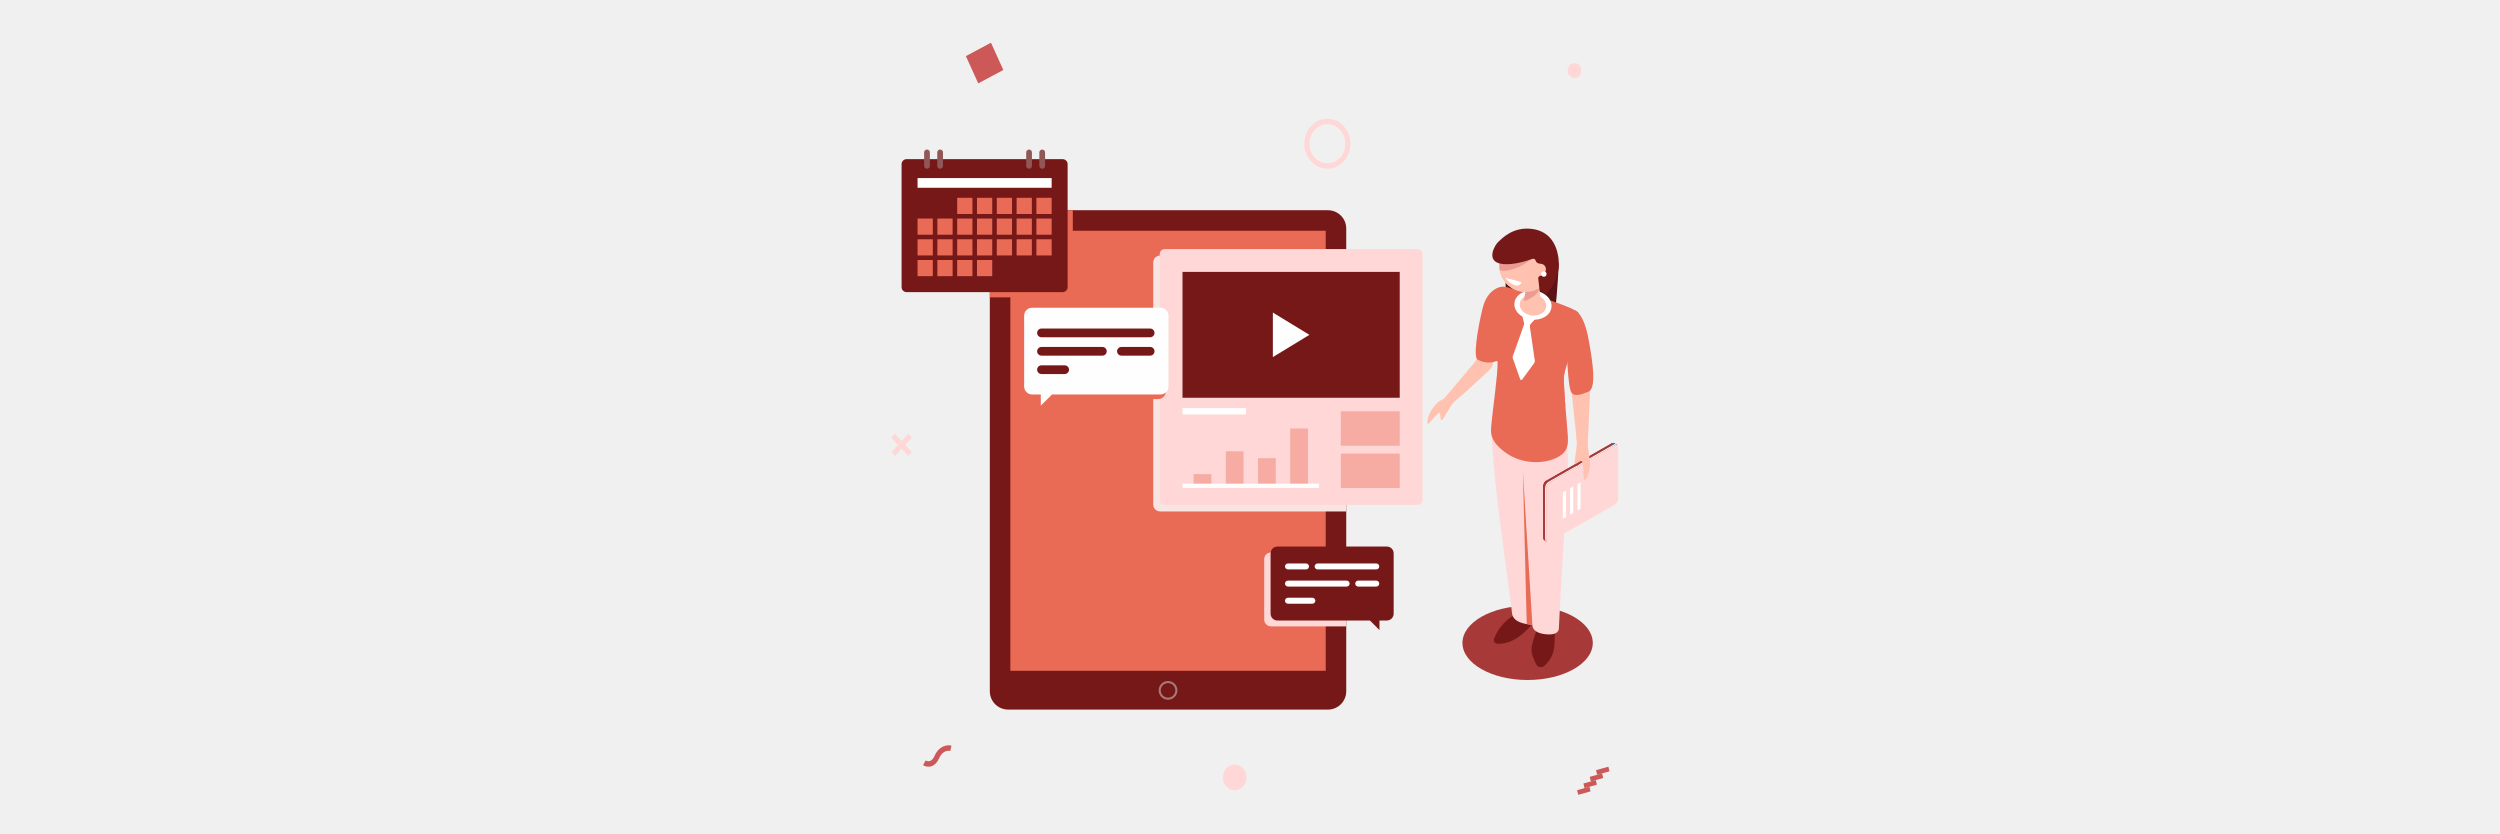
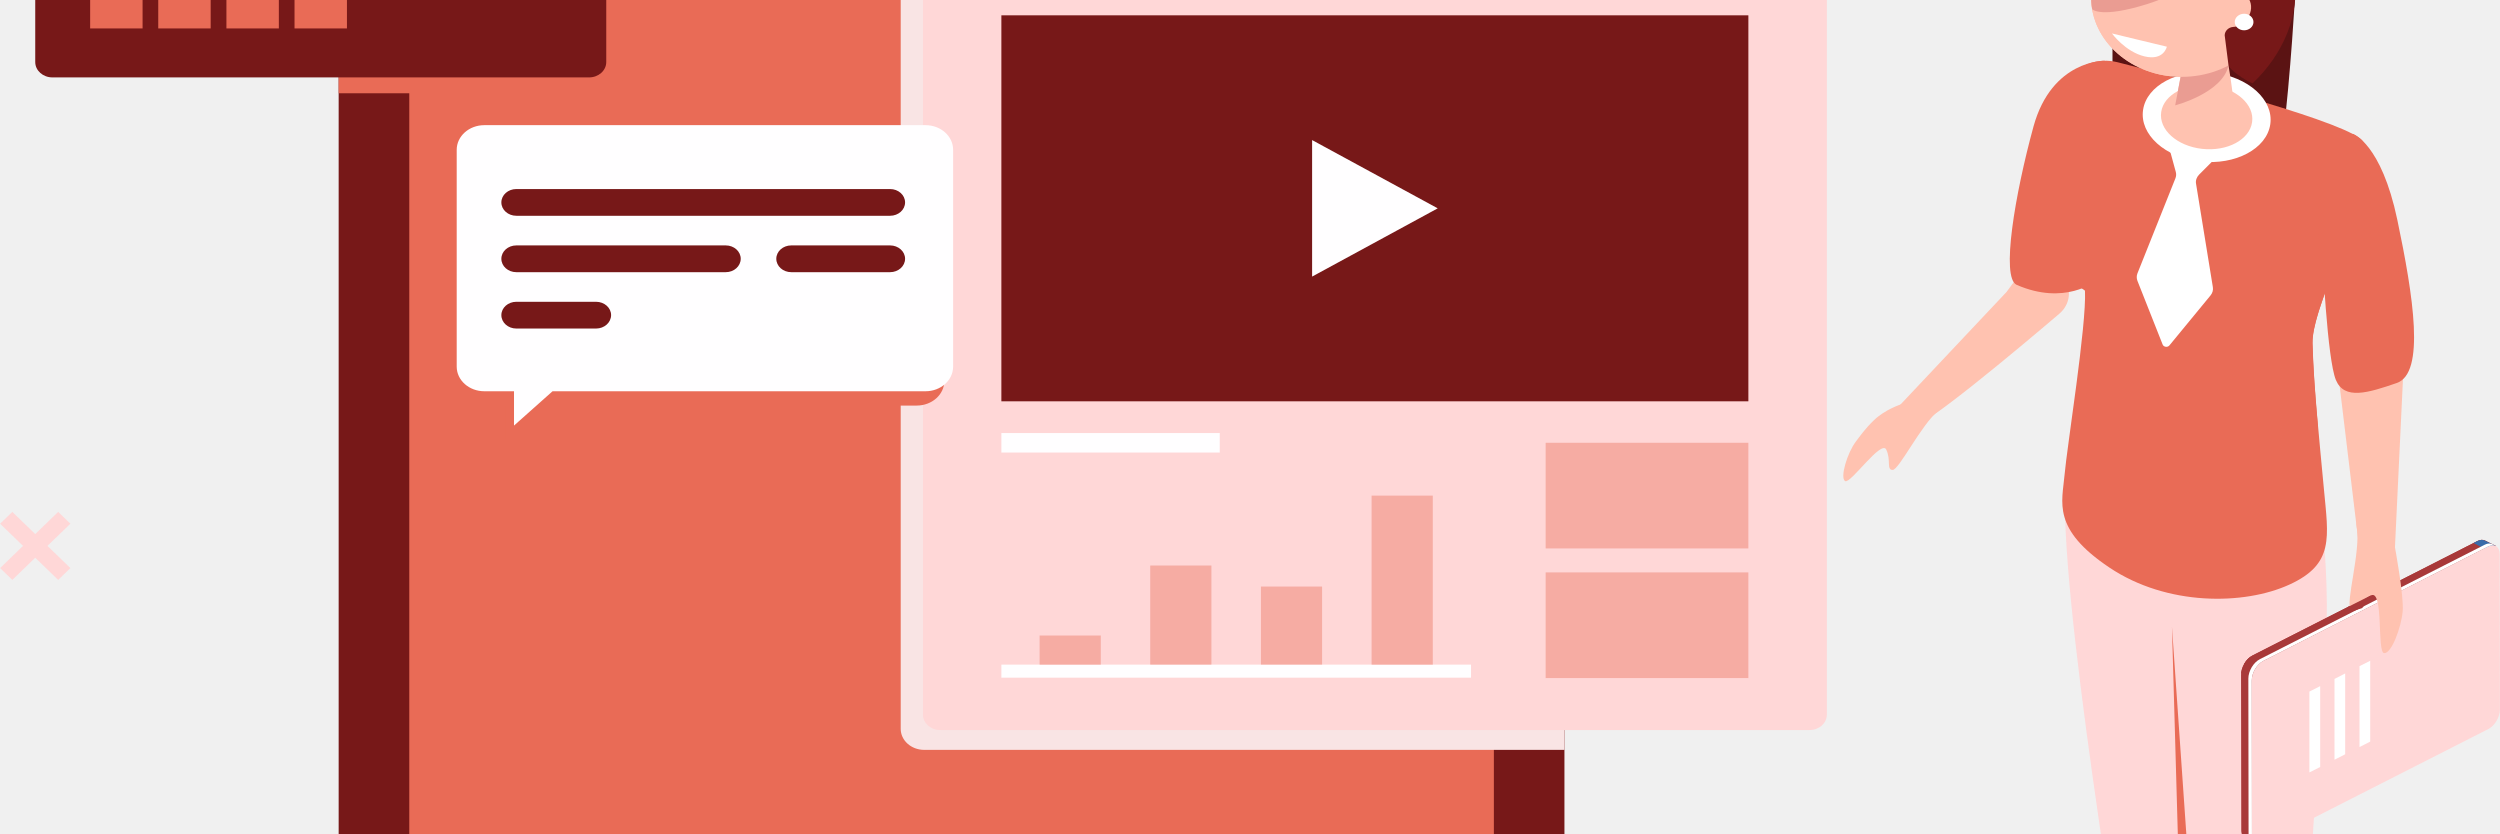
<svg xmlns="http://www.w3.org/2000/svg" version="1.1" id="Layer_1" x="0px" y="0px" width="300px" height="100px" viewBox="0 0 300 100" enable-background="new 0 0 300 100" xml:space="preserve">
  <g>
    <g>
-       <path fill="#771818" d="M159.352,85.15h-38.374c-1.214,0-2.2-0.984-2.2-2.199V27.427c0-1.214,0.985-2.2,2.2-2.2h38.372    c1.214,0,2.199,0.986,2.199,2.2v55.524C161.549,84.166,160.565,85.15,159.352,85.15z" />
-       <rect x="121.242" y="27.691" fill="#E96B56" width="37.844" height="52.803" />
+       <path fill="#771818" d="M180.176,162.901H48.206c-4.175,0-7.567-3.02-7.567-6.745V-14.106c0-3.723,3.388-6.746,7.567-6.746H180.17    c4.177,0,7.563,3.023,7.563,6.746v170.263C187.732,159.882,184.347,162.901,180.176,162.901z" />
+       <rect x="49.114" y="-13.297" fill="#E96B56" width="130.15" height="161.919" />
      <g>
-         <path fill="#A87979" d="M140.164,83.967c-0.62,0-1.124-0.503-1.124-1.123s0.503-1.123,1.124-1.123s1.124,0.503,1.124,1.123     S140.784,83.967,140.164,83.967z M140.164,81.969c-0.482,0-0.875,0.393-0.875,0.875c0,0.481,0.393,0.875,0.875,0.875     s0.875-0.394,0.875-0.875C141.04,82.361,140.647,81.969,140.164,81.969z" />
+         <path fill="#A87979" d="M114.188,159.271c-2.133,0-3.866-1.541-3.866-3.443c0-1.898,1.73-3.444,3.866-3.444     c2.136,0,3.866,1.546,3.866,3.444C118.055,157.729,116.32,159.271,114.188,159.271z M114.188,153.145     c-1.657,0-3.009,1.203-3.009,2.683c0,1.477,1.353,2.683,3.009,2.683c1.657,0,3.01-1.206,3.01-2.683     C117.201,154.348,115.849,153.145,114.188,153.145z" />
      </g>
    </g>
    <g>
-       <path fill="#F9E4E4" d="M161.549,30.666h-22.338c-0.453,0-0.822,0.367-0.822,0.822v29.062c0,0.453,0.367,0.822,0.822,0.822h22.338    V30.666z" />
-       <path fill="#FFD7D7" d="M170.104,60.595h-30.338c-0.331,0-0.6-0.27-0.6-0.601V30.491c0-0.331,0.269-0.6,0.6-0.6h30.34    c0.331,0,0.6,0.269,0.6,0.6v29.503C170.703,60.326,170.437,60.595,170.104,60.595z" />
-       <rect x="141.902" y="32.627" fill="#771818" width="26.065" height="15.105" />
-       <rect x="141.902" y="48.973" fill="#FFFEFF" width="7.62" height="0.764" />
-       <rect x="160.893" y="49.354" opacity="0.4" fill="#E96B56" enable-background="new    " width="7.074" height="4.135" />
-       <rect x="160.893" y="54.428" opacity="0.4" fill="#E96B56" enable-background="new    " width="7.074" height="4.135" />
-       <rect x="141.902" y="58.036" fill="#FFFEFF" width="16.387" height="0.511" />
+       <path fill="#F9E4E4" d="M187.732-4.174h-76.821c-1.559,0-2.826,1.126-2.826,2.52v89.118c0,1.389,1.26,2.521,2.826,2.521h76.821    V-4.174z" />
+       <path fill="#FFD7D7" d="M217.153,87.604H112.82c-1.139,0-2.063-0.829-2.063-1.845V-4.709c0-1.015,0.925-1.841,2.063-1.841h104.339    c1.144,0,2.066,0.826,2.066,1.841V85.76C219.215,86.778,218.303,87.604,217.153,87.604z" />
+       <rect x="120.165" y="1.839" fill="#771818" width="89.64" height="46.319" />
+       <rect x="120.165" y="51.965" fill="#FFFEFF" width="26.206" height="2.341" />
+       <rect x="185.477" y="53.132" opacity="0.4" fill="#E96B56" enable-background="new    " width="24.328" height="12.681" />
+       <rect x="185.477" y="68.69" opacity="0.4" fill="#E96B56" enable-background="new    " width="24.328" height="12.68" />
+       <rect x="120.165" y="79.755" fill="#FFFEFF" width="56.357" height="1.567" />
      <g>
-         <rect x="143.236" y="56.896" opacity="0.4" fill="#E96B56" enable-background="new    " width="2.135" height="1.142" />
-         <rect x="147.096" y="54.158" opacity="0.4" fill="#E96B56" enable-background="new    " width="2.135" height="3.878" />
-         <rect x="150.958" y="54.98" opacity="0.4" fill="#E96B56" enable-background="new    " width="2.135" height="3.056" />
-         <rect x="154.82" y="51.422" opacity="0.4" fill="#E96B56" enable-background="new    " width="2.135" height="6.616" />
+         <rect x="124.753" y="76.261" opacity="0.4" fill="#E96B56" enable-background="new    " width="7.342" height="3.501" />
+         <rect x="138.029" y="67.863" opacity="0.4" fill="#E96B56" enable-background="new    " width="7.341" height="11.892" />
+         <rect x="151.31" y="70.386" opacity="0.4" fill="#E96B56" enable-background="new    " width="7.341" height="9.369" />
+         <rect x="164.592" y="59.474" opacity="0.4" fill="#E96B56" enable-background="new    " width="7.343" height="20.288" />
      </g>
-       <polygon fill="#FFFEFF" points="152.744,37.509 152.744,42.851 157.127,40.18   " />
+       <polygon fill="#FFFEFF" points="157.453,16.809 157.453,33.191 172.526,25.001   " />
    </g>
    <g>
-       <path fill="#E96B56" d="M138.947,37.485h-15.393c-0.533,0-0.964,0.431-0.964,0.964v8.485c0,0.533,0.431,0.964,0.964,0.964h1.034    v1.343l1.344-1.343h13.015c0.533,0,0.964-0.431,0.964-0.964v-8.485C139.911,37.917,139.48,37.485,138.947,37.485z" />
-       <path fill="#FFFEFF" d="M139.254,36.925h-15.393c-0.533,0-0.964,0.431-0.964,0.964v8.485c0,0.533,0.431,0.964,0.964,0.964h1.035    v1.343l1.344-1.343h13.014c0.533,0,0.964-0.431,0.964-0.964v-8.485C140.218,37.356,139.787,36.925,139.254,36.925z" />
+       <path fill="#E96B56" d="M110.001,16.736H57.065c-1.833,0-3.316,1.322-3.316,2.958v26.019c0,1.633,1.483,2.956,3.316,2.956h3.555    v4.118l4.624-4.118h44.758c1.834,0,3.317-1.323,3.317-2.956V19.693C113.318,18.061,111.836,16.736,110.001,16.736z" />
+       <path fill="#FFFEFF" d="M111.058,15.019H58.12c-1.832,0-3.315,1.322-3.315,2.957v26.019c0,1.635,1.483,2.956,3.315,2.956h3.561    v4.119l4.623-4.119h44.755c1.834,0,3.315-1.321,3.315-2.956V17.976C114.374,16.341,112.893,15.019,111.058,15.019z" />
      <g>
-         <path fill="#771818" d="M138.018,40.471h-13.04c-0.289,0-0.523-0.234-0.523-0.523l0,0c0-0.289,0.234-0.523,0.523-0.523h13.04     c0.289,0,0.524,0.234,0.524,0.523l0,0C138.542,40.238,138.307,40.471,138.018,40.471z" />
-         <path fill="#771818" d="M132.284,42.678h-7.306c-0.289,0-0.523-0.234-0.523-0.524l0,0c0-0.289,0.234-0.523,0.523-0.523h7.306     c0.289,0,0.523,0.234,0.523,0.523l0,0C132.806,42.444,132.573,42.678,132.284,42.678z" />
-         <path fill="#771818" d="M138.018,42.678h-3.447c-0.289,0-0.523-0.234-0.523-0.524l0,0c0-0.289,0.234-0.523,0.523-0.523h3.447     c0.289,0,0.524,0.234,0.524,0.523l0,0C138.542,42.444,138.307,42.678,138.018,42.678z" />
-         <path fill="#771818" d="M127.76,44.884h-2.782c-0.289,0-0.523-0.235-0.523-0.524l0,0c0-0.289,0.234-0.523,0.523-0.523h2.782     c0.29,0,0.524,0.234,0.524,0.523l0,0C128.282,44.649,128.049,44.884,127.76,44.884z" />
+         <path fill="#771818" d="M106.809,25.893H61.962c-0.995,0-1.799-0.718-1.799-1.603l0,0c0-0.887,0.804-1.605,1.799-1.605h44.847     c0.993,0,1.801,0.718,1.801,1.605l0,0C108.609,25.178,107.801,25.893,106.809,25.893z" />
+         <path fill="#771818" d="M87.089,32.661H61.962c-0.995,0-1.799-0.719-1.799-1.608l0,0c0-0.885,0.804-1.604,1.799-1.604h25.127     c0.995,0,1.798,0.718,1.798,1.604l0,0C88.884,31.942,88.083,32.661,87.089,32.661z" />
+         <path fill="#771818" d="M106.809,32.661H94.953c-0.993,0-1.798-0.719-1.798-1.608l0,0c0-0.885,0.805-1.604,1.798-1.604h11.856     c0.993,0,1.801,0.718,1.801,1.604l0,0C108.609,31.942,107.801,32.661,106.809,32.661z" />
+         <path fill="#771818" d="M71.529,39.425h-9.567c-0.995,0-1.799-0.721-1.799-1.607l0,0c0-0.886,0.804-1.604,1.799-1.604h9.567     c0.998,0,1.803,0.718,1.803,1.604l0,0C73.326,38.704,72.522,39.425,71.529,39.425z" />
      </g>
    </g>
    <g>
-       <path fill="#FFD7D7" d="M161.549,66.287h-9.025c-0.453,0-0.822,0.367-0.822,0.822v7.234c0,0.453,0.368,0.822,0.822,0.822h9.025    V66.287z" />
-       <path fill="#771818" d="M153.293,65.584h13.125c0.453,0,0.822,0.367,0.822,0.821v7.235c0,0.452-0.367,0.821-0.822,0.821h-0.883    v1.146l-1.146-1.146h-11.096c-0.453,0-0.822-0.367-0.822-0.821v-7.235C152.471,65.953,152.84,65.584,153.293,65.584z" />
+       <path fill="#FFD7D7" d="M187.732,105.057h-31.039c-1.559,0-2.824,1.127-2.824,2.521v22.182c0,1.39,1.266,2.521,2.824,2.521h31.039    V105.057z" />
+       <path fill="#771818" d="M159.341,102.901h45.138c1.559,0,2.828,1.125,2.828,2.515v22.189c0,1.385-1.264,2.517-2.828,2.517h-3.036    v3.515l-3.943-3.515h-38.158c-1.559,0-2.829-1.126-2.829-2.517v-22.189C156.512,104.033,157.782,102.901,159.341,102.901z" />
      <g>
-         <path fill="#FFFEFF" d="M162.987,70.389h2.165c0.199,0,0.358-0.16,0.358-0.357l0,0c0-0.199-0.159-0.358-0.358-0.358h-2.165     c-0.198,0-0.358,0.159-0.358,0.358l0,0C162.629,70.229,162.789,70.389,162.987,70.389z" />
-         <path fill="#FFFEFF" d="M154.557,70.389h7.038c0.198,0,0.358-0.16,0.358-0.357l0,0c0-0.199-0.16-0.358-0.358-0.358h-7.038     c-0.198,0-0.358,0.159-0.358,0.358l0,0C154.198,70.229,154.359,70.389,154.557,70.389z" />
-         <path fill="#FFFEFF" d="M154.557,72.445h2.926c0.197,0,0.357-0.16,0.357-0.357l0,0c0-0.199-0.16-0.359-0.357-0.359h-2.926     c-0.198,0-0.358,0.16-0.358,0.359l0,0C154.198,72.285,154.359,72.445,154.557,72.445z" />
-         <path fill="#FFFEFF" d="M156.724,68.331h-2.165c-0.199,0-0.358-0.16-0.358-0.358l0,0c0-0.198,0.159-0.357,0.358-0.357h2.165     c0.198,0,0.358,0.159,0.358,0.357l0,0C157.082,68.171,156.92,68.331,156.724,68.331z" />
-         <path fill="#FFFEFF" d="M165.154,68.331h-7.038c-0.198,0-0.358-0.16-0.358-0.358l0,0c0-0.198,0.16-0.357,0.358-0.357h7.038     c0.198,0,0.358,0.159,0.358,0.357l0,0C165.511,68.171,165.352,68.331,165.154,68.331z" />
+         <path fill="#FFFEFF" d="M192.676,117.634h7.45c0.686,0,1.229-0.491,1.229-1.093l0,0c0-0.611-0.543-1.099-1.229-1.099h-7.45     c-0.678,0-1.229,0.487-1.229,1.099l0,0C191.446,117.143,191.998,117.634,192.676,117.634z" />
+         <path fill="#FFFEFF" d="M163.686,117.634h24.209c0.678,0,1.228-0.491,1.228-1.093l0,0c0-0.611-0.55-1.099-1.228-1.099h-24.209     c-0.678,0-1.229,0.487-1.229,1.099l0,0C162.453,117.143,163.008,117.634,163.686,117.634z" />
+         <path fill="#FFFEFF" d="M163.686,123.94h10.063c0.679,0,1.229-0.49,1.229-1.096l0,0c0-0.611-0.551-1.102-1.229-1.102h-10.063     c-0.678,0-1.229,0.49-1.229,1.102l0,0C162.453,123.45,163.008,123.94,163.686,123.94z" />
+         <path fill="#FFFEFF" d="M171.142,111.325h-7.448c-0.686,0-1.229-0.491-1.229-1.1l0,0c0-0.604,0.544-1.093,1.229-1.093h7.448     c0.678,0,1.229,0.488,1.229,1.093l0,0C172.371,110.834,171.813,111.325,171.142,111.325z" />
+         <path fill="#FFFEFF" d="M200.132,111.325h-24.204c-0.682,0-1.232-0.491-1.232-1.1l0,0c0-0.604,0.551-1.093,1.232-1.093h24.204     c0.68,0,1.229,0.488,1.229,1.093l0,0C201.361,110.834,200.812,111.325,200.132,111.325z" />
      </g>
    </g>
    <g>
-       <path fill="#E96B56" d="M121.791,25.227c-1.664,0-3.011,1.348-3.011,3.011v7.438h9.135c0.453,0,0.822-0.367,0.822-0.822v-9.627    H121.791z" />
-       <path fill="#771818" d="M108.791,35.056h18.724c0.331,0,0.6-0.269,0.6-0.6v-14.76c0-0.331-0.269-0.6-0.6-0.6h-18.724    c-0.331,0-0.6,0.269-0.6,0.6v14.76C108.191,34.787,108.46,35.056,108.791,35.056z" />
-       <path fill="#915656" d="M111.24,20.251L111.24,20.251c-0.191,0-0.344-0.155-0.344-0.344v-1.618c0-0.191,0.154-0.344,0.344-0.344    l0,0c0.19,0,0.343,0.155,0.343,0.344v1.618C111.583,20.096,111.431,20.251,111.24,20.251z" />
-       <path fill="#915656" d="M112.816,20.251L112.816,20.251c-0.191,0-0.344-0.155-0.344-0.344v-1.618c0-0.191,0.155-0.344,0.344-0.344    l0,0c0.191,0,0.344,0.155,0.344,0.344v1.618C113.162,20.096,113.007,20.251,112.816,20.251z" />
-       <path fill="#915656" d="M125.065,20.251L125.065,20.251c0.191,0,0.344-0.155,0.344-0.344v-1.618c0-0.191-0.155-0.344-0.344-0.344    l0,0c-0.191,0-0.344,0.155-0.344,0.344v1.618C124.722,20.096,124.876,20.251,125.065,20.251z" />
-       <path fill="#915656" d="M123.489,20.251L123.489,20.251c0.191,0,0.343-0.155,0.343-0.344v-1.618c0-0.191-0.154-0.344-0.343-0.344    l0,0c-0.191,0-0.344,0.155-0.344,0.344v1.618C123.146,20.096,123.298,20.251,123.489,20.251z" />
+       <path fill="#E96B56" d="M51.001-20.853c-5.723,0-10.356,4.135-10.356,9.233v22.808h31.418c1.559,0,2.826-1.125,2.826-2.52v-29.521    H51.001z" />
+       <path fill="#771818" d="M6.293,9.289h64.395c1.138,0,2.063-0.825,2.063-1.84v-45.262c0-1.014-0.925-1.839-2.063-1.839H6.293    c-1.139,0-2.064,0.825-2.064,1.839V7.449C4.229,8.464,5.154,9.289,6.293,9.289z" />
+       <path fill="#915656" d="M14.716-36.111L14.716-36.111c-0.659,0-1.184-0.475-1.184-1.054v-4.962c0-0.585,0.529-1.056,1.184-1.056    l0,0c0.653,0,1.179,0.476,1.179,1.056v4.962C15.895-36.585,15.373-36.111,14.716-36.111z" />
+       <path fill="#915656" d="M20.135-36.111L20.135-36.111c-0.656,0-1.182-0.475-1.182-1.054v-4.962c0-0.585,0.532-1.056,1.182-1.056    l0,0c0.657,0,1.184,0.476,1.184,1.056v4.962C21.326-36.585,20.792-36.111,20.135-36.111z" />
+       <path fill="#915656" d="M62.261-36.111L62.261-36.111c0.656,0,1.184-0.475,1.184-1.054v-4.962c0-0.585-0.534-1.056-1.184-1.056    l0,0c-0.657,0-1.182,0.476-1.182,1.056v4.962C61.082-36.585,61.611-36.111,62.261-36.111z" />
+       <path fill="#915656" d="M56.84-36.111L56.84-36.111c0.659,0,1.181-0.475,1.181-1.054v-4.962c0-0.585-0.529-1.056-1.181-1.056l0,0    c-0.656,0-1.182,0.476-1.182,1.056v4.962C55.661-36.585,56.184-36.111,56.84-36.111z" />
      <g>
-         <rect x="110.107" y="31.2" fill="#E96B56" width="1.829" height="1.94" />
-         <rect x="112.483" y="31.2" fill="#E96B56" width="1.829" height="1.94" />
-         <rect x="114.862" y="26.226" fill="#E96B56" width="1.829" height="1.94" />
-         <rect x="117.238" y="26.226" fill="#E96B56" width="1.829" height="1.94" />
-         <rect x="114.862" y="28.713" fill="#E96B56" width="1.829" height="1.94" />
-         <rect x="117.238" y="28.713" fill="#E96B56" width="1.829" height="1.94" />
-         <rect x="119.615" y="28.713" fill="#E96B56" width="1.829" height="1.94" />
-         <rect x="119.615" y="26.226" fill="#E96B56" width="1.829" height="1.94" />
-         <rect x="119.615" y="23.738" fill="#E96B56" width="1.829" height="1.94" />
-         <rect x="117.238" y="23.738" fill="#E96B56" width="1.829" height="1.94" />
-         <rect x="114.862" y="23.738" fill="#E96B56" width="1.829" height="1.94" />
-         <rect x="112.483" y="26.226" fill="#E96B56" width="1.829" height="1.94" />
-         <rect x="112.483" y="28.713" fill="#E96B56" width="1.829" height="1.94" />
-         <rect x="114.862" y="31.2" fill="#E96B56" width="1.829" height="1.94" />
-         <rect x="117.238" y="31.2" fill="#E96B56" width="1.829" height="1.94" />
-         <rect x="121.993" y="28.713" fill="#E96B56" width="1.829" height="1.94" />
-         <rect x="121.993" y="26.226" fill="#E96B56" width="1.829" height="1.94" />
-         <rect x="121.993" y="23.738" fill="#E96B56" width="1.829" height="1.94" />
-         <rect x="110.107" y="26.226" fill="#E96B56" width="1.829" height="1.94" />
-         <rect x="110.107" y="28.713" fill="#E96B56" width="1.829" height="1.94" />
-         <rect x="124.369" y="28.713" fill="#E96B56" width="1.829" height="1.94" />
-         <rect x="124.369" y="26.226" fill="#E96B56" width="1.829" height="1.94" />
-         <rect x="124.369" y="23.738" fill="#E96B56" width="1.829" height="1.94" />
+         <rect x="10.818" y="-2.536" fill="#E96B56" width="6.291" height="5.949" />
+         <rect x="18.99" y="-2.536" fill="#E96B56" width="6.29" height="5.949" />
+         <rect x="27.171" y="-17.789" fill="#E96B56" width="6.291" height="5.949" />
+         <rect x="35.343" y="-17.789" fill="#E96B56" width="6.29" height="5.949" />
+         <rect x="27.171" y="-10.163" fill="#E96B56" width="6.291" height="5.948" />
+         <rect x="35.343" y="-10.163" fill="#E96B56" width="6.29" height="5.948" />
+         <rect x="43.519" y="-10.163" fill="#E96B56" width="6.289" height="5.948" />
+         <rect x="43.519" y="-17.789" fill="#E96B56" width="6.289" height="5.949" />
+         <rect x="43.519" y="-25.419" fill="#E96B56" width="6.289" height="5.95" />
+         <rect x="35.343" y="-25.419" fill="#E96B56" width="6.29" height="5.95" />
+         <rect x="27.171" y="-25.419" fill="#E96B56" width="6.291" height="5.95" />
+         <rect x="18.99" y="-17.789" fill="#E96B56" width="6.29" height="5.949" />
+         <rect x="18.99" y="-10.163" fill="#E96B56" width="6.29" height="5.948" />
+         <rect x="27.171" y="-2.536" fill="#E96B56" width="6.291" height="5.949" />
+         <rect x="35.343" y="-2.536" fill="#E96B56" width="6.29" height="5.949" />
+         <rect x="51.697" y="-10.163" fill="#E96B56" width="6.289" height="5.948" />
+         <rect x="51.697" y="-17.789" fill="#E96B56" width="6.289" height="5.949" />
+         <rect x="51.697" y="-25.419" fill="#E96B56" width="6.289" height="5.95" />
+         <rect x="10.818" y="-17.789" fill="#E96B56" width="6.291" height="5.949" />
+         <rect x="10.818" y="-10.163" fill="#E96B56" width="6.291" height="5.948" />
+         <rect x="59.868" y="-10.163" fill="#E96B56" width="6.291" height="5.948" />
+         <rect x="59.868" y="-17.789" fill="#E96B56" width="6.291" height="5.949" />
+         <rect x="59.868" y="-25.419" fill="#E96B56" width="6.291" height="5.95" />
      </g>
-       <rect x="110.107" y="21.369" fill="#FFFEFF" width="16.091" height="1.164" />
+       <rect x="10.818" y="-32.682" fill="#FFFEFF" width="55.34" height="3.569" />
    </g>
  </g>
  <g>
-     <ellipse fill="#A83939" cx="183.314" cy="77.152" rx="7.82" ry="4.449" />
+     <path fill="#A83939" d="M262.587,124.73c14.852,0,26.891,6.11,26.891,13.645s-12.039,13.643-26.891,13.643   c-14.854,0-26.896-6.108-26.896-13.643S247.732,124.73,262.587,124.73z" />
    <g>
-       <path fill="#5B1313" d="M187.057,31.611c0,0-0.172,3.458-0.438,5.784c-0.267,2.324-5.947-1.786-5.947-1.786v-2.647L187.057,31.611    z" />
+       <path fill="#5B1313" d="M275.457-1.277c0,0-0.591,10.604-1.505,17.737c-0.921,7.125-20.454-5.478-20.454-5.478V2.866    L275.457-1.277z" />
      <g>
-         <path fill="#771818" d="M184.031,74.644c-0.086,0.211-1.557,1.977-3.029,2.419c-0.641,0.191-1.071,0.216-1.354,0.184     c-0.283-0.033-0.457-0.32-0.361-0.586c0.253-0.702,0.98-2.166,2.824-3.067C184.607,72.373,184.031,74.644,184.031,74.644z" />
-         <path fill="#771818" d="M184.521,75.322c0,0-0.555,1.281-0.725,2.354c-0.104,0.655,0.26,1.504,0.56,2.068     c0.186,0.349,0.658,0.427,0.954,0.163c0.482-0.431,1.094-1.179,1.195-2.251c0.17-1.807,0-2.123,0-2.123L184.521,75.322z" />
-         <path fill="#FFD7D7" d="M188.067,53.471c0,0,0.192,2.28,0,4.804c-0.192,2.522-0.88,14.32-1.007,17.158     c0,0,0.063,0.86-1.624,0.671c-1.688-0.189-1.552-1.144-1.552-1.144s-2.37-0.03-2.445-1.409     c-0.074-1.376-2.427-16.441-2.427-21.857L188.067,53.471z" />
+         <path fill="#771818" d="M265.053,130.684c-0.296,0.647-5.354,6.063-10.419,7.415c-2.203,0.588-3.681,0.665-4.654,0.566     c-0.975-0.102-1.572-0.982-1.243-1.797c0.87-2.152,3.372-6.642,9.714-9.405C267.034,123.72,265.053,130.684,265.053,130.684z" />
+         <path fill="#771818" d="M266.738,132.764c0,0-1.912,3.929-2.495,7.216c-0.359,2.01,0.896,4.612,1.924,6.342     c0.643,1.07,2.265,1.311,3.285,0.501c1.655-1.321,3.761-3.615,4.106-6.902c0.586-5.541,0-6.511,0-6.511L266.738,132.764z" />
+         <path fill="#FFD7D7" d="M278.929,65.756c0,0,0.663,6.992,0,14.733c-0.658,7.731-3.021,43.913-3.458,52.615     c0,0,0.214,2.636-5.59,2.055c-5.804-0.578-5.337-3.507-5.337-3.507s-8.15-0.094-8.404-4.321     c-0.257-4.22-8.351-50.417-8.351-67.025L278.929,65.756z" />
        <g>
-           <path fill="#FFC2B0" d="M178.137,41.68l-1.162,1.772l-3.991,4.751c0,0,0.137,0.442,0.635,0.556      c0.39,0.091,3.745-3.067,5.194-4.451c0.386-0.367,0.449-0.955,0.152-1.395L178.137,41.68z" />
-           <path fill="#E96B56" d="M180.402,34.404c0,0-1.846-0.047-2.488,2.58c-0.641,2.627-1.143,5.918-0.585,6.191      c1.677,0.82,2.738-0.14,2.738-0.14L180.402,34.404z" />
-           <path fill="#E96B56" d="M179.85,34.517c0.314-0.129,0.667-0.147,0.996-0.055c1.57,0.445,7.48,2.154,8.454,2.975      c1.126,0.947-1.687,6.274-1.647,8.02c0.041,1.745,0.24,3.805,0.396,5.704s0.369,2.939-1.207,3.745      c-1.576,0.808-4.266,0.844-6.278-0.667c-2.013-1.513-1.649-2.547-1.563-3.644c0.084-1.098,0.77-5.846,0.711-7.193      c0,0-0.709-0.515-1.234-1.398c-0.525-0.883,0.402-2.507,0.787-3.563c0.385-1.056-0.219-2.264-0.098-3.124      C179.226,34.871,179.513,34.654,179.85,34.517z" />
-           <path fill="#FFFFFF" d="M184.365,38.104l-0.671,0.758c-0.087,0.098-0.127,0.229-0.106,0.358l0.586,4.042      c0.018,0.113-0.012,0.229-0.079,0.322l-1.437,1.96c-0.063,0.087-0.2,0.067-0.236-0.034l-0.88-2.493      c-0.032-0.095-0.032-0.197,0-0.291l1.325-3.72c0.029-0.082,0.033-0.169,0.013-0.252l-0.236-0.971L184.365,38.104z" />
-           <path fill="#FFFFFF" d="M181.738,36.331c-0.125,0.96,0.77,1.862,1.994,2.016c1.226,0.155,2.322-0.498,2.445-1.456      c0.126-0.96-0.769-1.862-1.994-2.017C182.958,34.72,181.861,35.373,181.738,36.331z" />
-           <path fill="#FFC2B0" d="M182.371,36.411c-0.09,0.685,0.549,1.331,1.426,1.441c0.876,0.111,1.658-0.356,1.746-1.042      c0.09-0.686-0.549-1.331-1.425-1.442C183.244,35.26,182.46,35.726,182.371,36.411z" />
-           <path fill="#FFC2B0" d="M183.242,34.16c0,0,1.066-0.866,1.275-0.427c0.209,0.438,0.383,2.316,0.383,2.316l-2.119,0.56      l0.322-1.903C183.104,34.707,182.68,34.353,183.242,34.16z" />
-           <ellipse fill="#FFC2B0" cx="183.089" cy="31.918" rx="3.164" ry="3.116" />
-           <path fill="#EA9C92" d="M184.666,34.278c0.018,0.098,0.035,0.204,0.055,0.311c-0.213,1.084-1.861,1.56-1.861,1.56l0.244-1.44      c0,0-0.199-0.167-0.144-0.334C183.611,34.171,184.431,33.993,184.666,34.278z" />
-           <ellipse fill="#FFC2B0" cx="183.089" cy="31.918" rx="3.164" ry="3.116" />
-           <polygon fill="#FFC2B0" points="190.882,45.113 190.527,53.455 189.291,53.58 188.485,46.071     " />
-           <path fill="#E96B56" d="M186.814,44.415c0.067-0.291,0.609-0.529,0.691-0.907c0.425-1.944,0.527-4.809,0.527-4.809l0.346,3.915      c-0.398,1.16-0.742,2.227-0.729,2.844c0.023,1.025,0.104,2.158,0.195,3.302v0.003C187.848,48.762,186.405,46.196,186.814,44.415      z" />
-           <path fill="#E96B56" d="M189.063,37.266c0,0,0.988,0.373,1.549,3.367c0.56,2.995,0.978,5.996-0.021,6.382      c-0.998,0.387-1.833,0.678-2.126-0.124c-0.292-0.802-0.475-4.662-0.512-6.049C187.918,39.453,187.863,37.54,189.063,37.266z" />
-           <path fill="#FFC2B0" d="M173.278,47.856c0,0-0.536,0.194-0.924,0.609c-0.318,0.342-0.493,0.631-0.631,0.834      c-0.31,0.453-0.567,1.433-0.38,1.555s1.264-1.64,1.436-1.231c0.174,0.409-0.001,0.789,0.221,0.794      c0.222,0.006,0.994-1.771,1.602-2.322C175.211,47.547,173.278,47.856,173.278,47.856z" />
+           <path fill="#FFC2B0" d="M244.78,29.601l-3.996,5.434l-13.724,14.569c0,0,0.471,1.354,2.184,1.703      c1.34,0.28,12.876-9.404,17.86-13.647c1.33-1.126,1.545-2.929,0.523-4.278L244.78,29.601z" />
+           <path fill="#E96B56" d="M252.572,7.288c0,0-6.349-0.144-8.558,7.912c-2.204,8.055-3.929,18.147-2.012,18.983      c5.766,2.516,9.414-0.428,9.414-0.428L252.572,7.288z" />
+           <path fill="#E96B56" d="M250.671,7.635c1.081-0.396,2.297-0.45,3.426-0.169c5.4,1.366,25.727,6.606,29.074,9.123      c3.872,2.903-5.801,19.239-5.666,24.592c0.142,5.353,0.827,11.669,1.363,17.492c0.538,5.824,1.271,9.011-4.15,11.483      c-5.421,2.478-14.67,2.588-21.588-2.048c-6.926-4.636-5.673-7.81-5.378-11.17c0.29-3.368,2.65-17.928,2.445-22.059      c0,0-2.438-1.579-4.241-4.287c-1.808-2.708,1.381-7.688,2.706-10.926c1.323-3.239-0.755-6.943-0.338-9.58      C248.528,8.721,249.516,8.055,250.671,7.635z" />
+           <path fill="#FFFFFF" d="M266.201,18.635l-2.312,2.324c-0.294,0.301-0.437,0.702-0.362,1.099l2.015,12.395      c0.061,0.346-0.039,0.702-0.269,0.986l-4.943,6.01c-0.216,0.267-0.688,0.206-0.813-0.105l-3.025-7.644      c-0.111-0.292-0.111-0.605,0-0.892l4.557-11.408c0.102-0.251,0.115-0.518,0.045-0.772l-0.811-2.976L266.201,18.635z" />
+           <path fill="#FFFFFF" d="M257.167,13.198c-0.431,2.944,2.646,5.709,6.857,6.182c4.215,0.475,7.986-1.527,8.41-4.465      c0.43-2.944-2.647-5.711-6.859-6.186C261.36,8.258,257.59,10.26,257.167,13.198z" />
+           <path fill="#FFC2B0" d="M259.343,13.443c-0.31,2.101,1.888,4.082,4.903,4.419c3.012,0.34,5.703-1.092,6.005-3.196      c0.31-2.103-1.888-4.081-4.9-4.421C262.345,9.913,259.649,11.343,259.343,13.443z" />
+           <path fill="#FFC2B0" d="M262.339,6.541c0,0,3.667-2.656,4.386-1.31c0.719,1.343,1.315,7.102,1.315,7.102l-7.287,1.717      l1.108-5.835C261.861,8.218,260.404,7.132,262.339,6.541z" />
+           <ellipse fill="#FFC2B0" cx="261.811" cy="-0.334" rx="10.883" ry="9.556" />
+           <path fill="#EA9C92" d="M267.235,6.902c0.061,0.301,0.121,0.626,0.188,0.954c-0.732,3.323-6.401,4.784-6.401,4.784l0.839-4.416      c0,0-0.686-0.512-0.493-1.025C263.607,6.574,266.429,6.029,267.235,6.902z" />
+           <ellipse fill="#FFC2B0" cx="261.811" cy="-0.334" rx="10.883" ry="9.556" />
+           <polygon fill="#FFC2B0" points="288.612,40.127 287.394,65.708 283.141,66.092 280.366,43.064     " />
+           <path fill="#E96B56" d="M274.623,37.987c0.229-0.892,2.093-1.624,2.376-2.782c1.46-5.961,1.813-14.746,1.813-14.746      l1.188,12.006c-1.367,3.556-2.553,6.828-2.51,8.72c0.081,3.143,0.359,6.618,0.672,10.125v0.011      C278.177,51.317,273.213,43.448,274.623,37.987z" />
+           <path fill="#E96B56" d="M282.355,16.065c0,0,3.398,1.144,5.326,10.324c1.928,9.184,3.365,18.386-0.07,19.571      c-3.433,1.186-6.304,2.078-7.312-0.38c-1.004-2.46-1.632-14.297-1.761-18.55C278.42,22.771,278.231,16.905,282.355,16.065z" />
+           <path fill="#FFC2B0" d="M228.069,48.538c0,0-1.841,0.595-3.178,1.868c-1.092,1.049-1.693,1.936-2.17,2.557      c-1.064,1.39-1.948,4.396-1.307,4.768c0.642,0.378,4.35-5.027,4.94-3.773c0.598,1.255-0.007,2.42,0.759,2.435      c0.767,0.018,3.42-5.431,5.508-7.119C234.719,47.591,228.069,48.538,228.069,48.538z" />
        </g>
-         <path fill="#E96B56" d="M183.885,74.958c0,0-0.294-0.003-0.676-0.069l0,0l-0.463-18.338L183.885,74.958z" />
+         <path fill="#E96B56" d="M264.549,131.646c0,0-1.011-0.009-2.324-0.213l0,0l-1.592-56.231L264.549,131.646z" />
      </g>
      <g>
-         <path fill="#A83939" d="M185.676,65.053l0.658-0.848l6.924-3.951c0.223-0.127,0.402-0.465,0.402-0.758l-0.006-5.587l0.398-0.513     l-0.375-0.213l0,0c-0.07-0.045-0.167-0.043-0.271,0.015l-7.847,4.478c-0.223,0.128-0.402,0.466-0.402,0.759l0.008,6.083     c0,0.164,0.058,0.279,0.146,0.324l0,0L185.676,65.053z" />
-         <path fill="#A83939" d="M190.464,61.85l0.493-0.28l2.699-4.622l-0.004-3.036l0.398-0.513l-0.375-0.213l0,0     c-0.07-0.045-0.166-0.044-0.271,0.015l-7.847,4.478c-0.119,0.068-0.223,0.193-0.297,0.34L190.464,61.85z" />
-         <path fill="#396CAA" d="M193.875,53.625l0.176-0.227l-0.375-0.213l0,0c-0.07-0.045-0.166-0.044-0.271,0.015l-0.138,0.078     L193.875,53.625z" />
-         <path fill="#A83939" d="M185.487,57.727c-0.175,0.141-0.31,0.406-0.327,0.651l0.768,0.437l0.367-0.629L185.487,57.727z" />
-         <path fill="#FFD7D7" d="M185.933,57.891l7.847-4.479c0.223-0.127,0.402,0.008,0.402,0.301l0.008,6.084     c0,0.292-0.18,0.631-0.402,0.758l-7.848,4.479c-0.221,0.127-0.401-0.008-0.401-0.301l-0.007-6.084     C185.531,58.358,185.711,58.018,185.933,57.891z" />
-         <path fill="#FFFFFF" d="M185.814,57.822l7.848-4.479c0.131-0.074,0.245-0.057,0.32,0.029c-0.061-0.012-0.128,0-0.203,0.041     l-7.847,4.479c-0.222,0.127-0.401,0.466-0.401,0.758l0.007,6.084c0,0.12,0.031,0.211,0.084,0.271     c-0.12-0.023-0.202-0.146-0.202-0.34l-0.008-6.084C185.412,58.287,185.593,57.947,185.814,57.822z" />
+         <path fill="#A83939" d="M270.707,101.271l2.264-2.6l23.813-12.116c0.766-0.389,1.383-1.425,1.383-2.323l-0.021-17.132     l1.368-1.572l-1.291-0.653l0,0c-0.237-0.137-0.574-0.132-0.931,0.046L270.306,78.65c-0.768,0.396-1.381,1.432-1.381,2.33     l0.026,18.65c0,0.503,0.199,0.856,0.501,0.994l0,0L270.707,101.271z" />
+         <path fill="#A83939" d="M287.175,91.449l1.696-0.856l9.282-14.174l-0.013-9.31l1.366-1.575l-1.289-0.652l0,0     c-0.239-0.139-0.571-0.132-0.931,0.048l-26.989,13.732c-0.409,0.207-0.766,0.591-1.021,1.042L287.175,91.449z" />
+         <path fill="#396CAA" d="M298.906,66.229l0.604-0.694l-1.289-0.652l0,0c-0.242-0.139-0.571-0.139-0.934,0.044l-0.47,0.237     L298.906,66.229z" />
+         <path fill="#A83939" d="M270.057,78.806c-0.599,0.435-1.065,1.246-1.122,1.998l2.64,1.338l1.263-1.928L270.057,78.806z" />
+         <path fill="#FFD7D7" d="M271.594,79.31l26.983-13.733c0.769-0.389,1.383,0.023,1.383,0.922l0.027,18.657     c0,0.896-0.618,1.934-1.38,2.324l-26.992,13.735c-0.76,0.39-1.378-0.026-1.378-0.925l-0.022-18.657     C270.212,80.741,270.828,79.699,271.594,79.31z" />
+         <path fill="#FFFFFF" d="M271.185,79.1l26.989-13.736c0.45-0.225,0.843-0.174,1.101,0.09c-0.21-0.039-0.442,0-0.697,0.126     l-26.989,13.736c-0.763,0.389-1.376,1.426-1.376,2.323l0.022,18.656c0,0.366,0.104,0.647,0.289,0.83     c-0.413-0.068-0.695-0.446-0.695-1.042l-0.027-18.656C269.801,80.525,270.422,79.483,271.185,79.1z" />
      </g>
-       <polygon fill="#FFFFFF" points="187.543,62.254 187.918,62.042 187.918,58.878 187.543,59.091   " />
-       <polygon fill="#FFFFFF" points="188.418,61.758 188.791,61.545 188.791,58.382 188.418,58.595   " />
-       <polygon fill="#FFFFFF" points="189.291,61.262 189.664,61.049 189.664,57.885 189.291,58.096   " />
-       <path fill="#FFC2B0" d="M190.518,53.384c0,0,0.328,1.947,0.279,2.571c-0.05,0.623-0.388,1.652-0.646,1.631    c-0.256-0.022-0.009-2.508-0.459-2.26c-0.451,0.246-0.498,0.672-0.704,0.521c-0.204-0.151,0.356-2.275,0.207-3.197    S190.518,53.384,190.518,53.384z" />
-       <path fill="#EA9C92" d="M181.875,32.189c-1.588,0.555-1.896,0.216-1.911,0.198c-0.015-0.094-0.026-0.189-0.033-0.287    c-0.02-0.346,0.019-0.68,0.105-0.997l4.116-0.547C184.152,30.558,183.504,31.62,181.875,32.189z" />
-       <path fill="#771818" d="M179.818,28.997c0.375-0.316,1.724-1.878,4.14-1.509c1.511,0.231,2.784,1.246,3.067,3.563    c0.191,1.562-0.391,3.098-1.462,4.235c-0.058-0.027-0.118-0.051-0.171-0.085c-0.605-0.393-0.671-0.609-0.671-0.611l-0.134-1.182    c0.003-0.167,0.131-0.316,0.301-0.327c0.131-0.007,0.291-0.071,0.443-0.266c0.348-0.447,0.188-1.146-0.506-1.171    c-0.364-0.015-0.504-0.207-0.555-0.389c-0.046-0.158-0.215-0.245-0.371-0.191c-0.789,0.282-2.736,0.889-3.989,0.54    C178.307,31.154,179.443,29.311,179.818,28.997z" />
-       <path fill="#FFFFFF" d="M181.62,33.598l-0.968-0.262c0,0,0.463,0.716,1.137,0.898c0.675,0.182,0.78-0.38,0.78-0.38L181.62,33.598z    " />
-       <polygon fill="#A83939" points="188.873,55.787 189.696,55.322 189.387,55.82 188.971,55.971   " />
+       <polygon fill="#FFFFFF" points="277.129,92.689 278.42,92.04 278.42,82.337 277.129,82.989   " />
+       <polygon fill="#FFFFFF" points="280.139,91.168 281.421,90.515 281.421,80.815 280.139,81.472   " />
+       <polygon fill="#FFFFFF" points="283.141,89.646 284.423,88.994 284.423,79.292 283.141,79.938   " />
+       <path fill="#FFC2B0" d="M287.36,65.489c0,0,1.128,5.972,0.959,7.885c-0.171,1.911-1.332,5.066-2.223,5.001    c-0.881-0.065-0.027-7.69-1.578-6.93c-1.549,0.755-1.713,2.061-2.418,1.599c-0.702-0.466,1.222-6.977,0.711-9.804    C282.298,60.414,287.36,65.489,287.36,65.489z" />
+       <path fill="#EA9C92" d="M257.637,0.497c-5.461,1.702-6.521,0.662-6.573,0.608c-0.05-0.289-0.09-0.58-0.11-0.88    c-0.07-1.062,0.063-2.086,0.359-3.058l14.156-1.676C265.469-4.505,263.239-1.248,257.637,0.497z" />
+       <path fill="#771818" d="M250.563-9.292c1.29-0.968,5.928-5.758,14.237-4.628c5.195,0.708,9.574,3.822,10.549,10.926    c0.655,4.79-1.347,9.5-5.032,12.987c-0.197-0.083-0.401-0.157-0.583-0.26c-2.082-1.205-2.311-1.868-2.311-1.875l-0.461-3.624    c0.011-0.512,0.45-0.97,1.038-1.003c0.45-0.021,1.001-0.218,1.521-0.816c1.199-1.37,0.649-3.514-1.738-3.59    c-1.253-0.047-1.736-0.635-1.912-1.194c-0.153-0.483-0.738-0.751-1.275-0.585c-2.714,0.865-9.407,2.727-13.716,1.656    C245.364-2.678,249.274-8.329,250.563-9.292z" />
+       <path fill="#FFFFFF" d="M256.761,4.817l-3.329-0.804c0,0,1.592,2.196,3.91,2.753c2.319,0.559,2.679-1.164,2.679-1.164    L256.761,4.817z" />
+       <polygon fill="#A83939" points="281.703,72.859 284.531,71.434 283.47,72.961 282.04,73.422   " />
    </g>
-     <path fill="#FFFFFF" d="M184.937,32.889c0,0.178,0.147,0.324,0.327,0.324c0.182,0,0.327-0.146,0.327-0.324   s-0.147-0.324-0.327-0.324C185.082,32.567,184.937,32.711,184.937,32.889z" />
+     <path fill="#FFFFFF" d="M268.169,2.644c0,0.545,0.504,0.993,1.122,0.993c0.625,0,1.125-0.448,1.125-0.993   c0-0.547-0.508-0.995-1.125-0.995C268.667,1.655,268.169,2.097,268.169,2.644z" />
  </g>
  <g>
-     <polygon fill="#FFD7D7" points="107.391,54.721 106.965,54.258 108.991,52.059 109.417,52.521  " />
-     <polygon fill="#FFD7D7" points="108.991,54.721 106.965,52.521 107.391,52.059 109.417,54.258  " />
+     <polygon fill="#FFD7D7" points="1.479,69.589 0.013,68.169 6.981,61.426 8.446,62.845  " />
+     <polygon fill="#FFD7D7" points="6.981,69.589 0.013,62.845 1.479,61.426 8.446,68.169  " />
  </g>
-   <path fill="#FFD7D7" d="M149.587,93.289c0,0.853-0.637,1.545-1.422,1.545c-0.786,0-1.422-0.69-1.422-1.545  c0-0.853,0.636-1.545,1.422-1.545C148.951,91.744,149.587,92.437,149.587,93.289z" />
+   <path fill="#FFD7D7" d="M146.595,187.857c0,2.617-2.19,4.737-4.891,4.737c-2.703,0-4.89-2.115-4.89-4.737  c0-2.618,2.187-4.737,4.89-4.737C144.409,183.12,146.595,185.246,146.595,187.857z" />
  <g>
-     <path fill="#CC5858" d="M110.766,91.822l0.305-0.564c0,0,0.256,0.153,0.529,0.061c0.22-0.074,0.409-0.291,0.563-0.641   c0.547-1.23,1.557-1.325,2.015-1.201l-0.144,0.637l0.073-0.318l-0.069,0.318c-0.087-0.022-0.871-0.184-1.329,0.851   c-0.232,0.523-0.549,0.854-0.938,0.983C111.249,92.116,110.813,91.852,110.766,91.822z" />
+     <path fill="#CC5858" d="M13.086,183.36l1.047-1.732c0,0,0.882,0.47,1.82,0.186c0.756-0.224,1.406-0.892,1.937-1.963   c1.881-3.771,5.355-4.061,6.93-3.685l-0.496,1.955l0.25-0.976l-0.236,0.976c-0.299-0.067-2.996-0.564-4.571,2.608   c-0.797,1.605-1.887,2.618-3.225,3.017C14.747,184.26,13.247,183.449,13.086,183.36z" />
  </g>
  <g>
-     <polygon fill="#CC5858" points="191.654,92.971 191.523,92.414 193.008,92.002 193.139,92.559  " />
-     <polygon fill="#CC5858" points="190.898,93.773 190.768,93.219 192.251,92.806 192.382,93.359  " />
-     <polygon fill="#CC5858" points="190.142,94.574 190.011,94.02 191.494,93.607 191.625,94.162  " />
-     <polygon fill="#CC5858" points="189.384,95.378 189.253,94.822 190.736,94.409 190.867,94.964  " />
+     <polygon fill="#CC5858" points="291.269,186.881 290.818,185.175 295.924,183.911 296.373,185.617  " />
+     <polygon fill="#CC5858" points="288.67,189.343 288.22,187.642 293.321,186.378 293.771,188.073  " />
+     <polygon fill="#CC5858" points="286.069,191.798 285.619,190.098 290.718,188.834 291.168,190.534  " />
+     <polygon fill="#CC5858" points="283.461,194.263 283.011,192.56 288.112,191.293 288.563,192.993  " />
  </g>
-   <path fill="#FFD7D7" d="M159.285,20.251c-1.523,0-2.762-1.347-2.762-3.002c0-1.654,1.238-3.002,2.762-3.002s2.762,1.348,2.762,3.002  C162.049,18.904,160.809,20.251,159.285,20.251z M159.285,14.902c-1.19,0-2.16,1.053-2.16,2.347s0.97,2.347,2.16,2.347  c1.191,0,2.16-1.053,2.16-2.347S160.477,14.902,159.285,14.902z" />
-   <polygon fill="#CC5858" points="120.398,8.398 117.387,10.005 115.907,6.734 118.918,5.127 " />
-   <path fill="#FFD7D7" d="M189.77,8.464c0,0.496-0.369,0.898-0.826,0.898c-0.456,0-0.825-0.402-0.825-0.898  c0-0.497,0.369-0.898,0.825-0.898C189.4,7.565,189.77,7.967,189.77,8.464z" />
+   <path fill="#FFD7D7" d="M179.947-36.111c-5.238,0-9.497-4.131-9.497-9.206c0-5.071,4.259-9.206,9.497-9.206  c5.239,0,9.498,4.134,9.498,9.206C189.453-40.242,185.187-36.111,179.947-36.111z M179.947-52.514c-4.091,0-7.429,3.23-7.429,7.198  s3.338,7.197,7.429,7.197c4.098,0,7.431-3.229,7.431-7.197S184.045-52.514,179.947-52.514z" />
+   <polygon fill="#CC5858" points="46.21,-72.458 35.856,-67.531 30.767,-77.561 41.121,-82.488 " />
+   <path fill="#FFD7D7" d="M284.787-72.255c0,1.521-1.271,2.753-2.841,2.753c-1.566,0-2.835-1.233-2.835-2.753  c0-1.525,1.269-2.753,2.835-2.753C283.517-75.012,284.787-73.78,284.787-72.255z" />
</svg>
